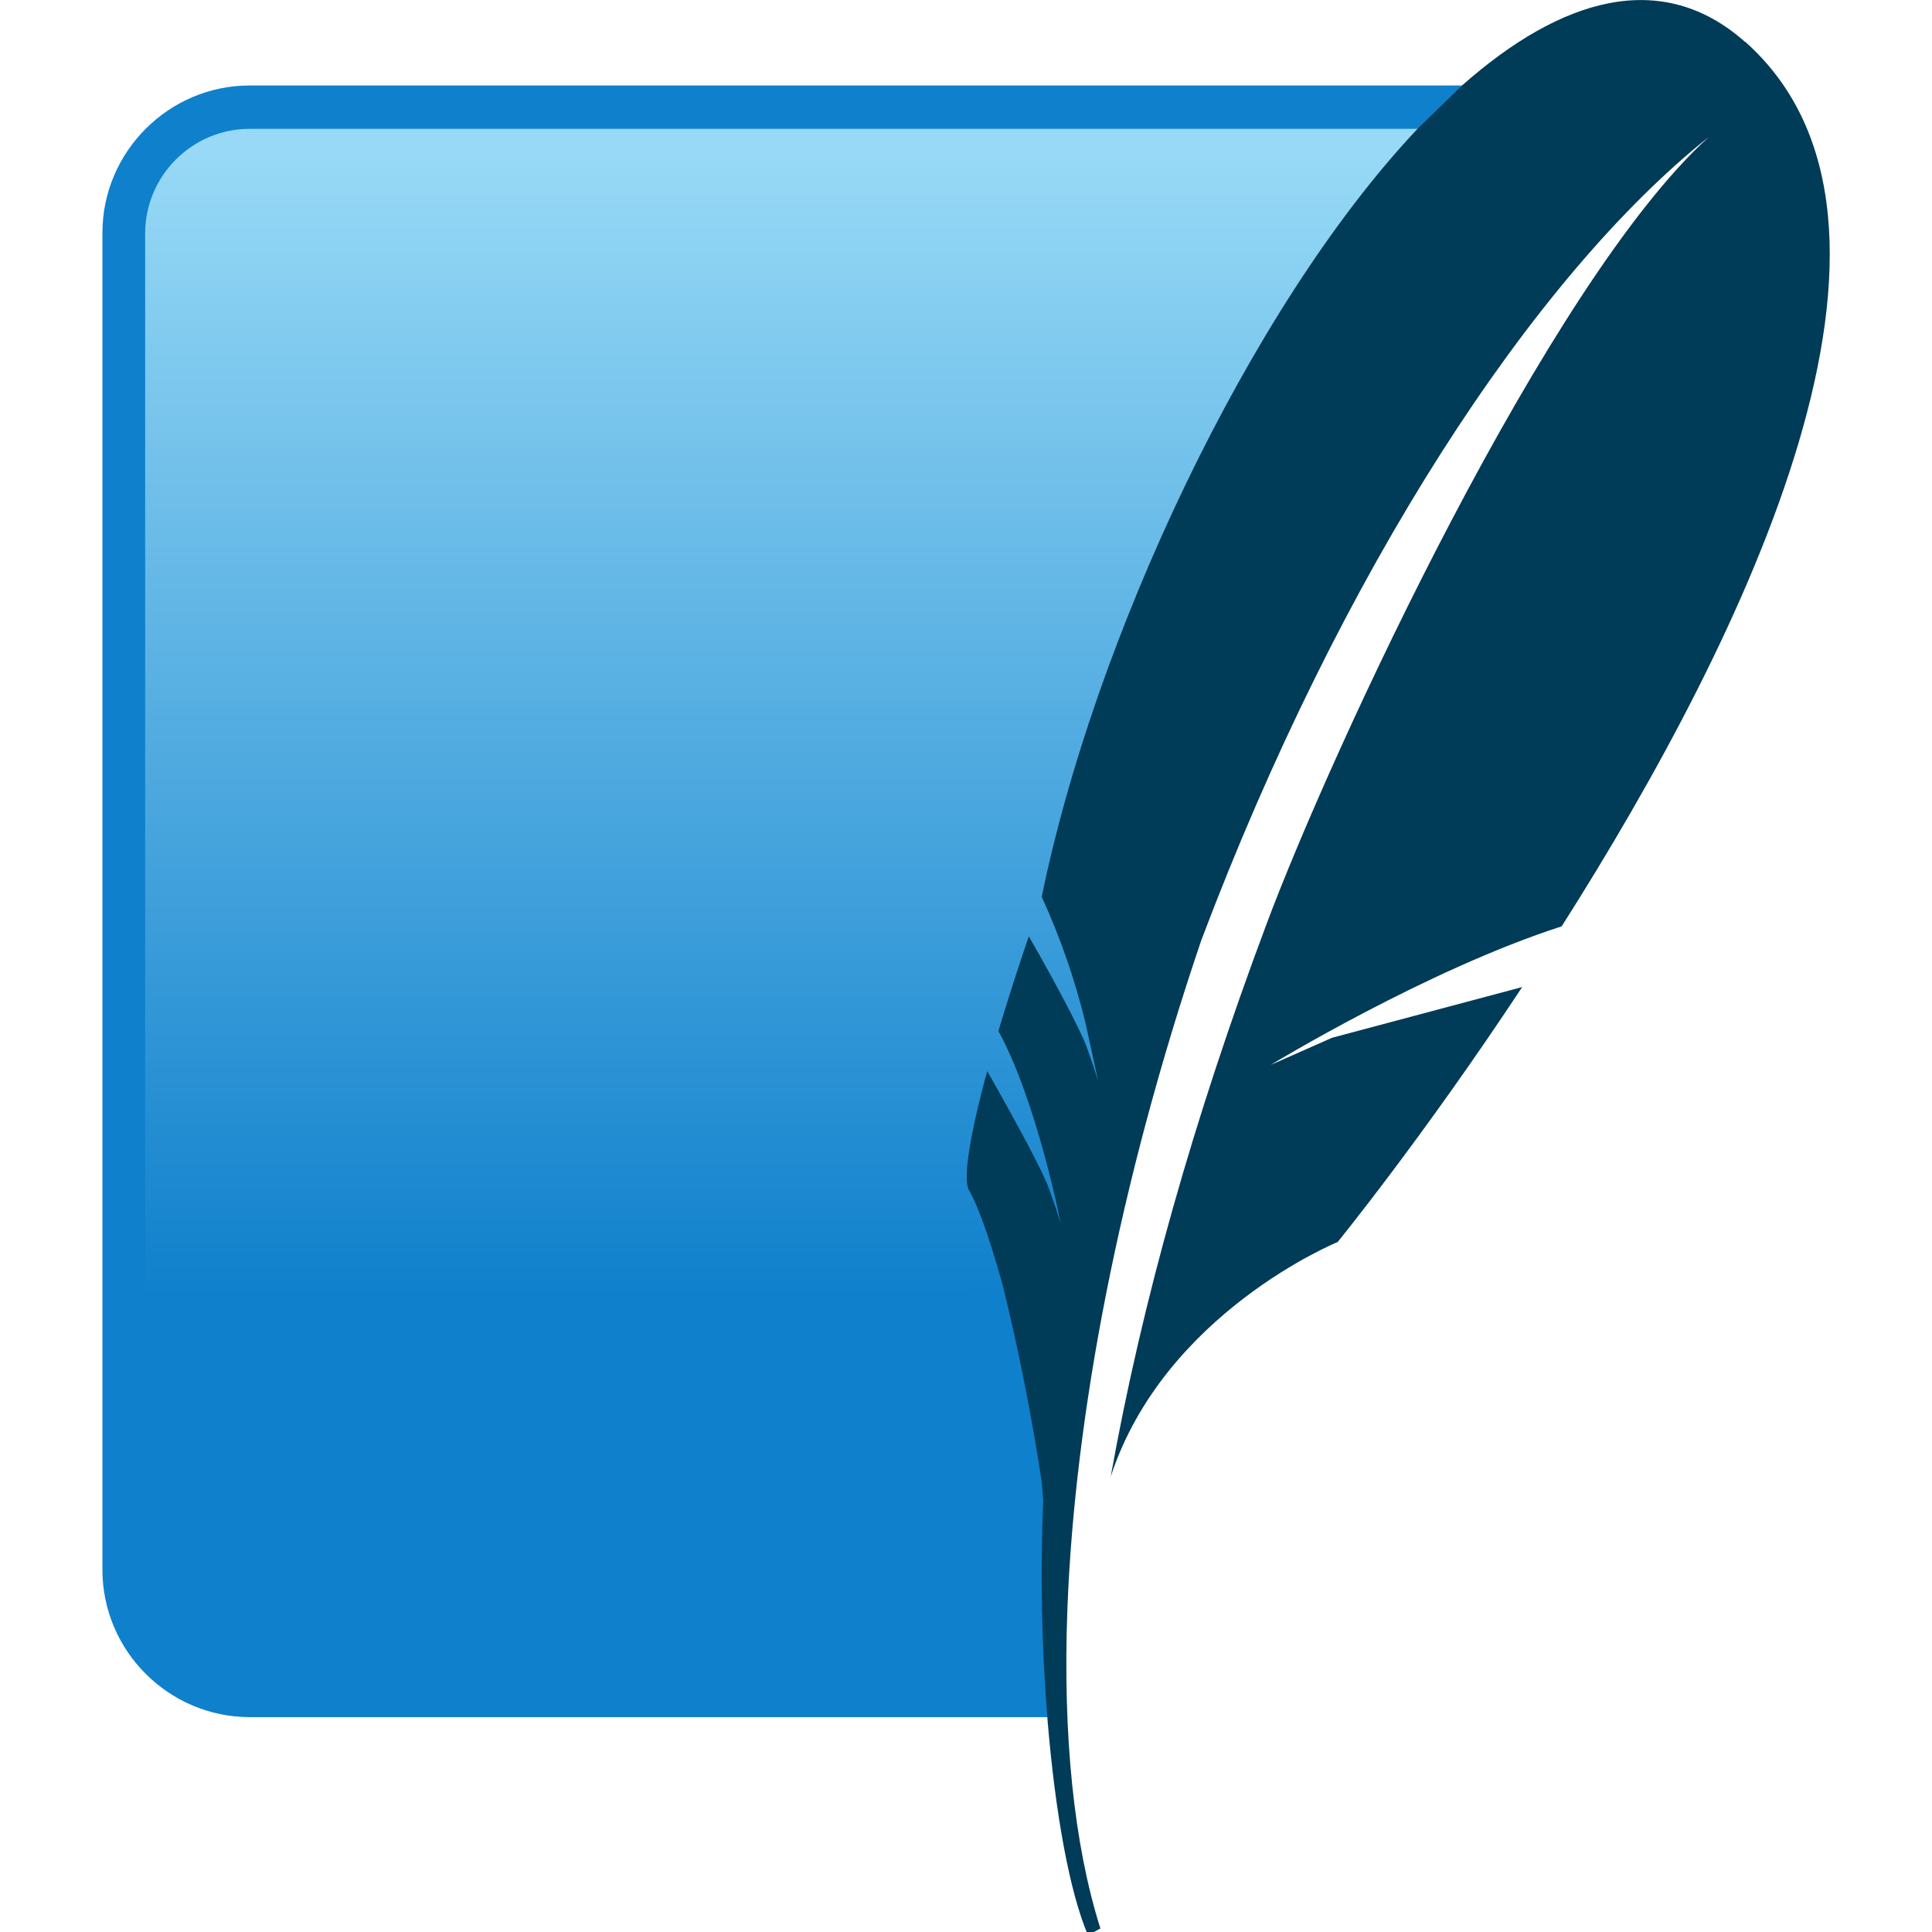
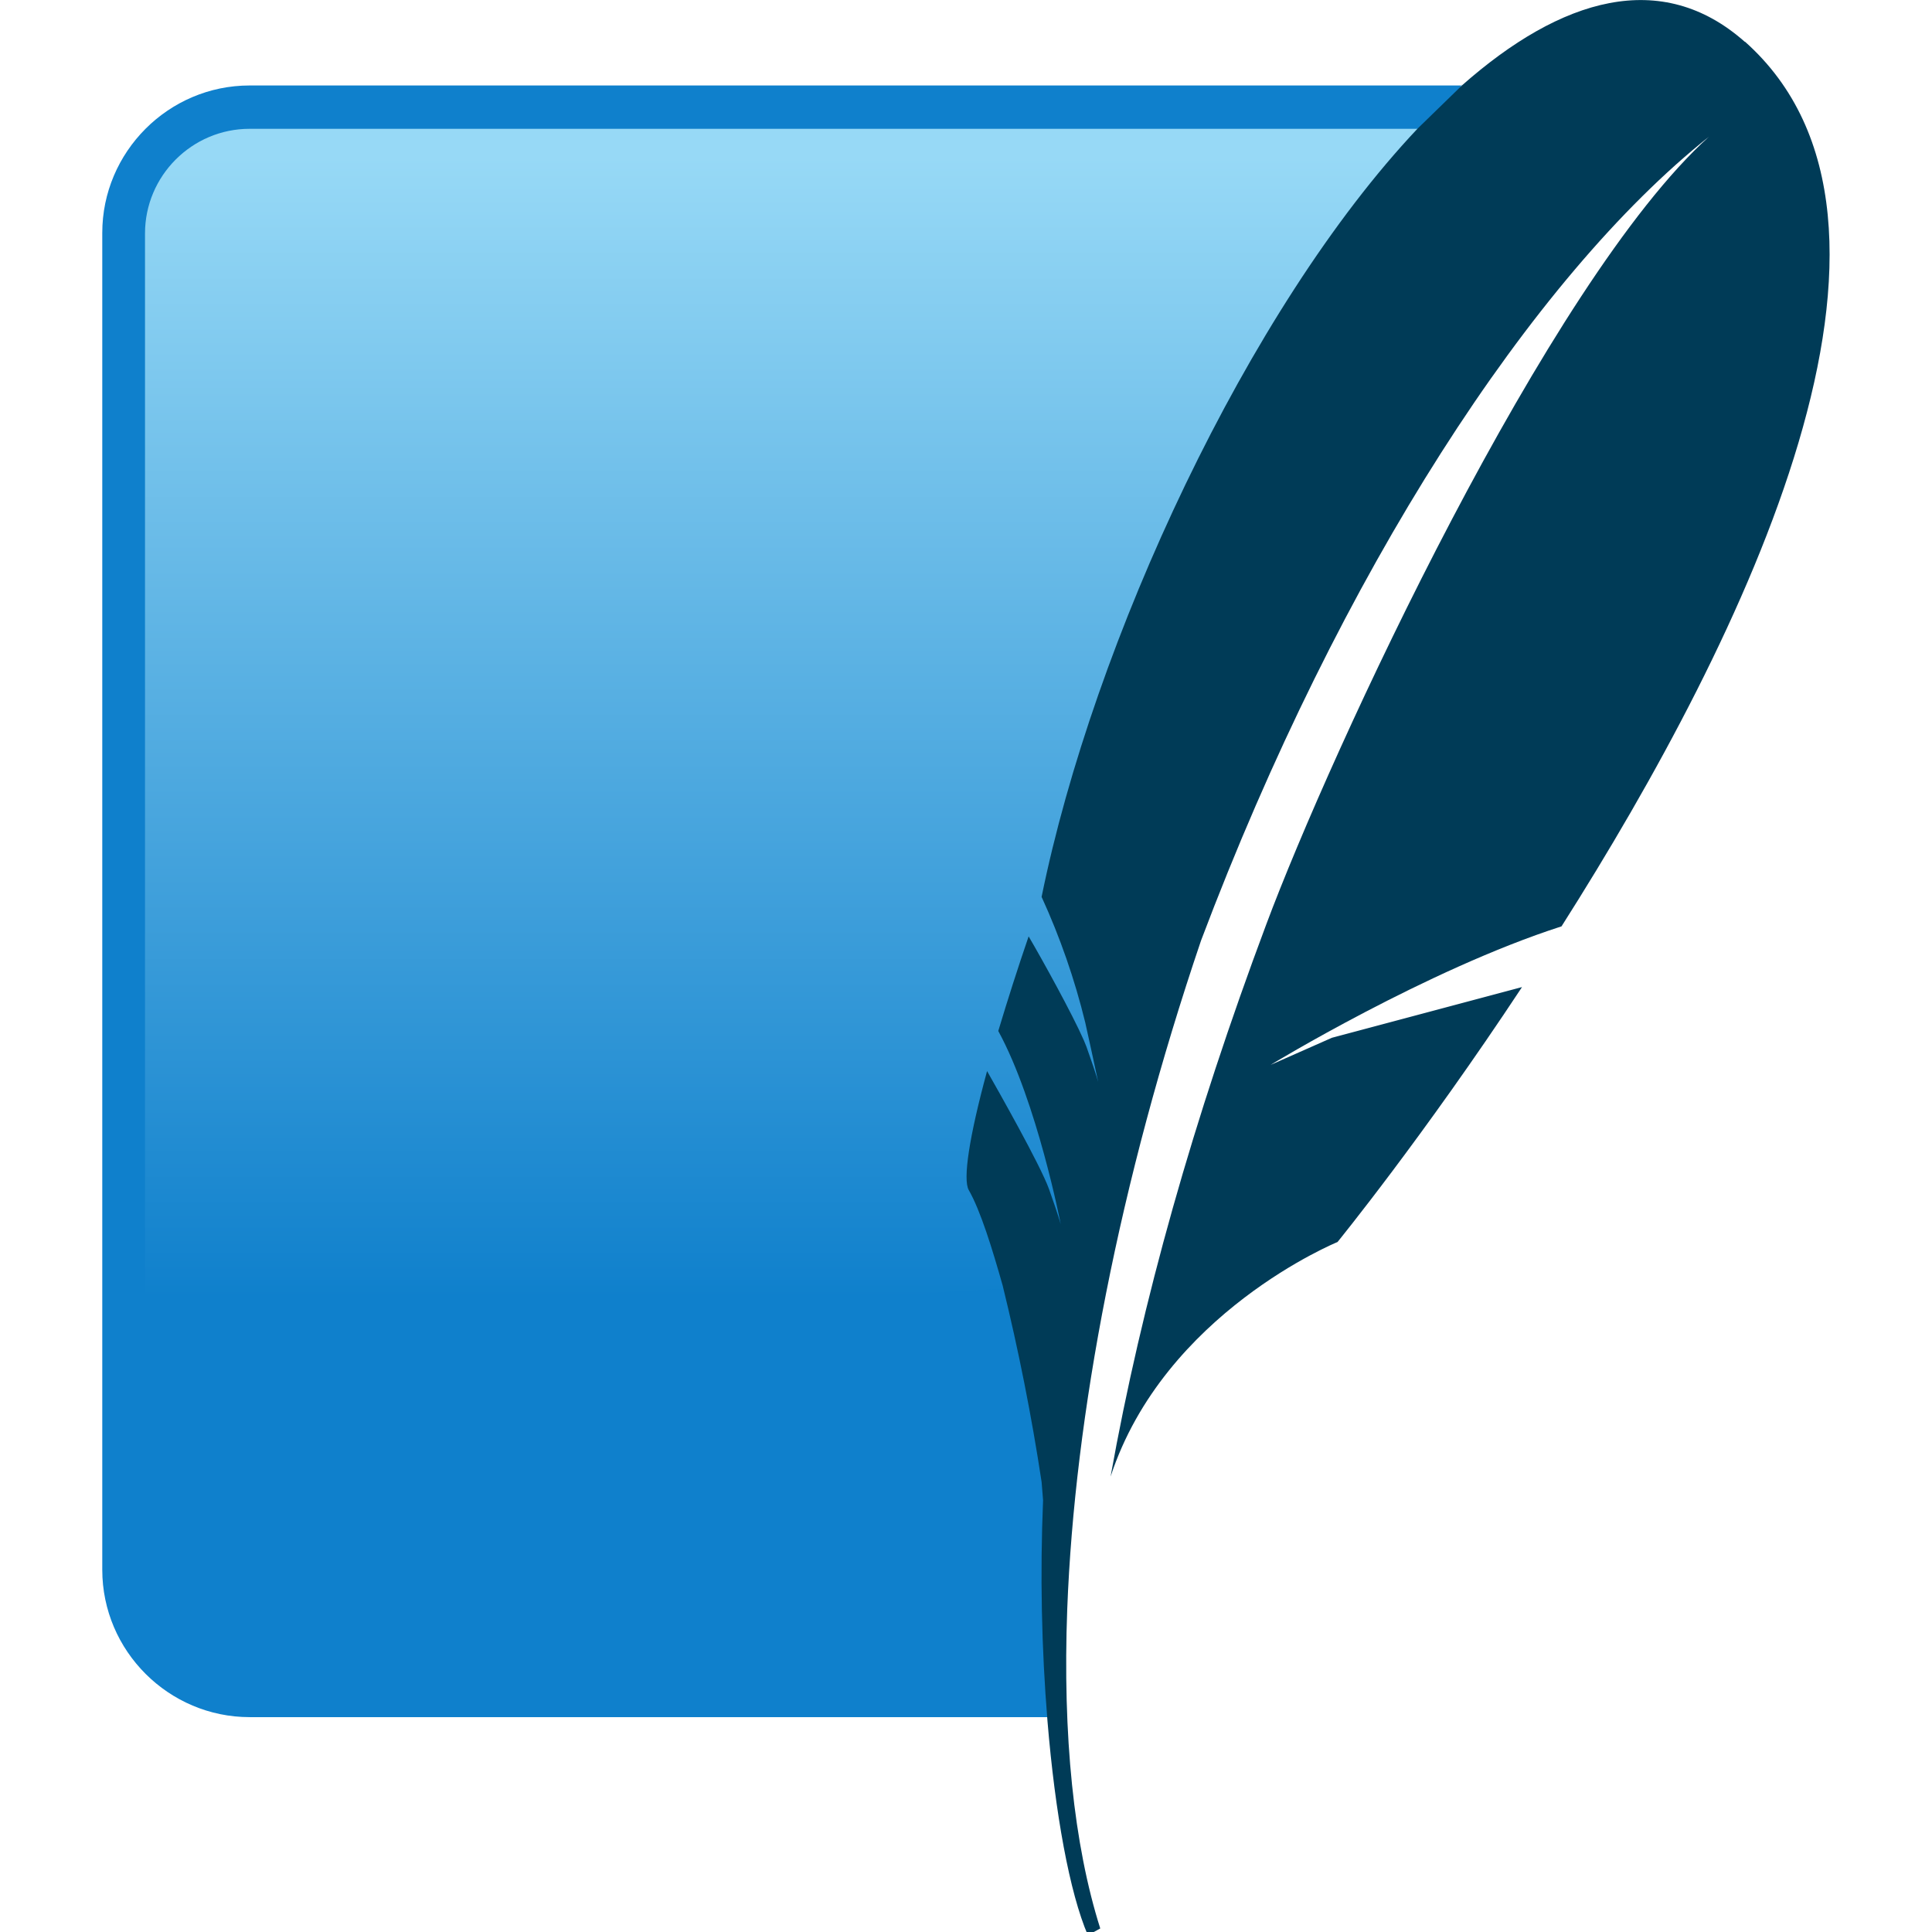
- <svg xmlns="http://www.w3.org/2000/svg" width="64" height="64" viewBox="0 0 6.554 6.555" preserveAspectRatio="xMidYMid">
+ <svg xmlns="http://www.w3.org/2000/svg" viewBox="0 0 6.554 6.555" preserveAspectRatio="xMidYMid">
  <defs>
    <linearGradient x1="2.983" y1=".53" x2="2.983" y2="4.744" id="A" gradientUnits="userSpaceOnUse">
      <stop stop-color="#97d9f6" offset="0%" />
      <stop stop-color="#0f80cc" offset="92.024%" />
      <stop stop-color="#0f80cc" offset="100%" />
    </linearGradient>
  </defs>
  <path d="M4.96.29H.847c-.276 0-.5.226-.5.5v4.536c0 .276.226.5.5.5h2.71c-.03-1.348.43-3.964 1.404-5.54z" fill="#0f80cc" />
  <path d="M4.81.437H.847c-.196 0-.355.16-.355.355v4.205c.898-.345 2.245-.642 3.177-.628A28.93 28.93 0 0 1 4.811.437z" fill="url(#A)" />
  <path d="M5.92.142c-.282-.25-.623-.15-.96.148l-.15.146c-.576.61-1.1 1.742-1.276 2.607a2.38 2.38 0 0 1 .148.426l.022.1.022.102s-.005-.02-.026-.08l-.014-.04a.461.461 0 0 0-.009-.022c-.038-.087-.14-.272-.187-.352a8.789 8.789 0 0 0-.103.321c.132.242.212.656.212.656s-.007-.027-.04-.12c-.03-.083-.176-.34-.21-.4-.06.22-.083.368-.062.404.04.07.08.2.115.324a7.52 7.52 0 0 1 .132.666l.005.062a6.11 6.11 0 0 0 .015.75c.026.313.075.582.137.726l.042-.023c-.09-.284-.128-.655-.112-1.084.025-.655.175-1.445.454-2.268C4.548 1.938 5.2.94 5.798.464c-.545.492-1.282 2.084-1.502 2.673-.247.66-.422 1.28-.528 1.873.182-.556.77-.796.77-.796s.29-.356.626-.865l-.645.172-.208.092s.53-.323.987-.47c.627-.987 1.31-2.39.622-3.002" fill="#003b57" />
</svg>
